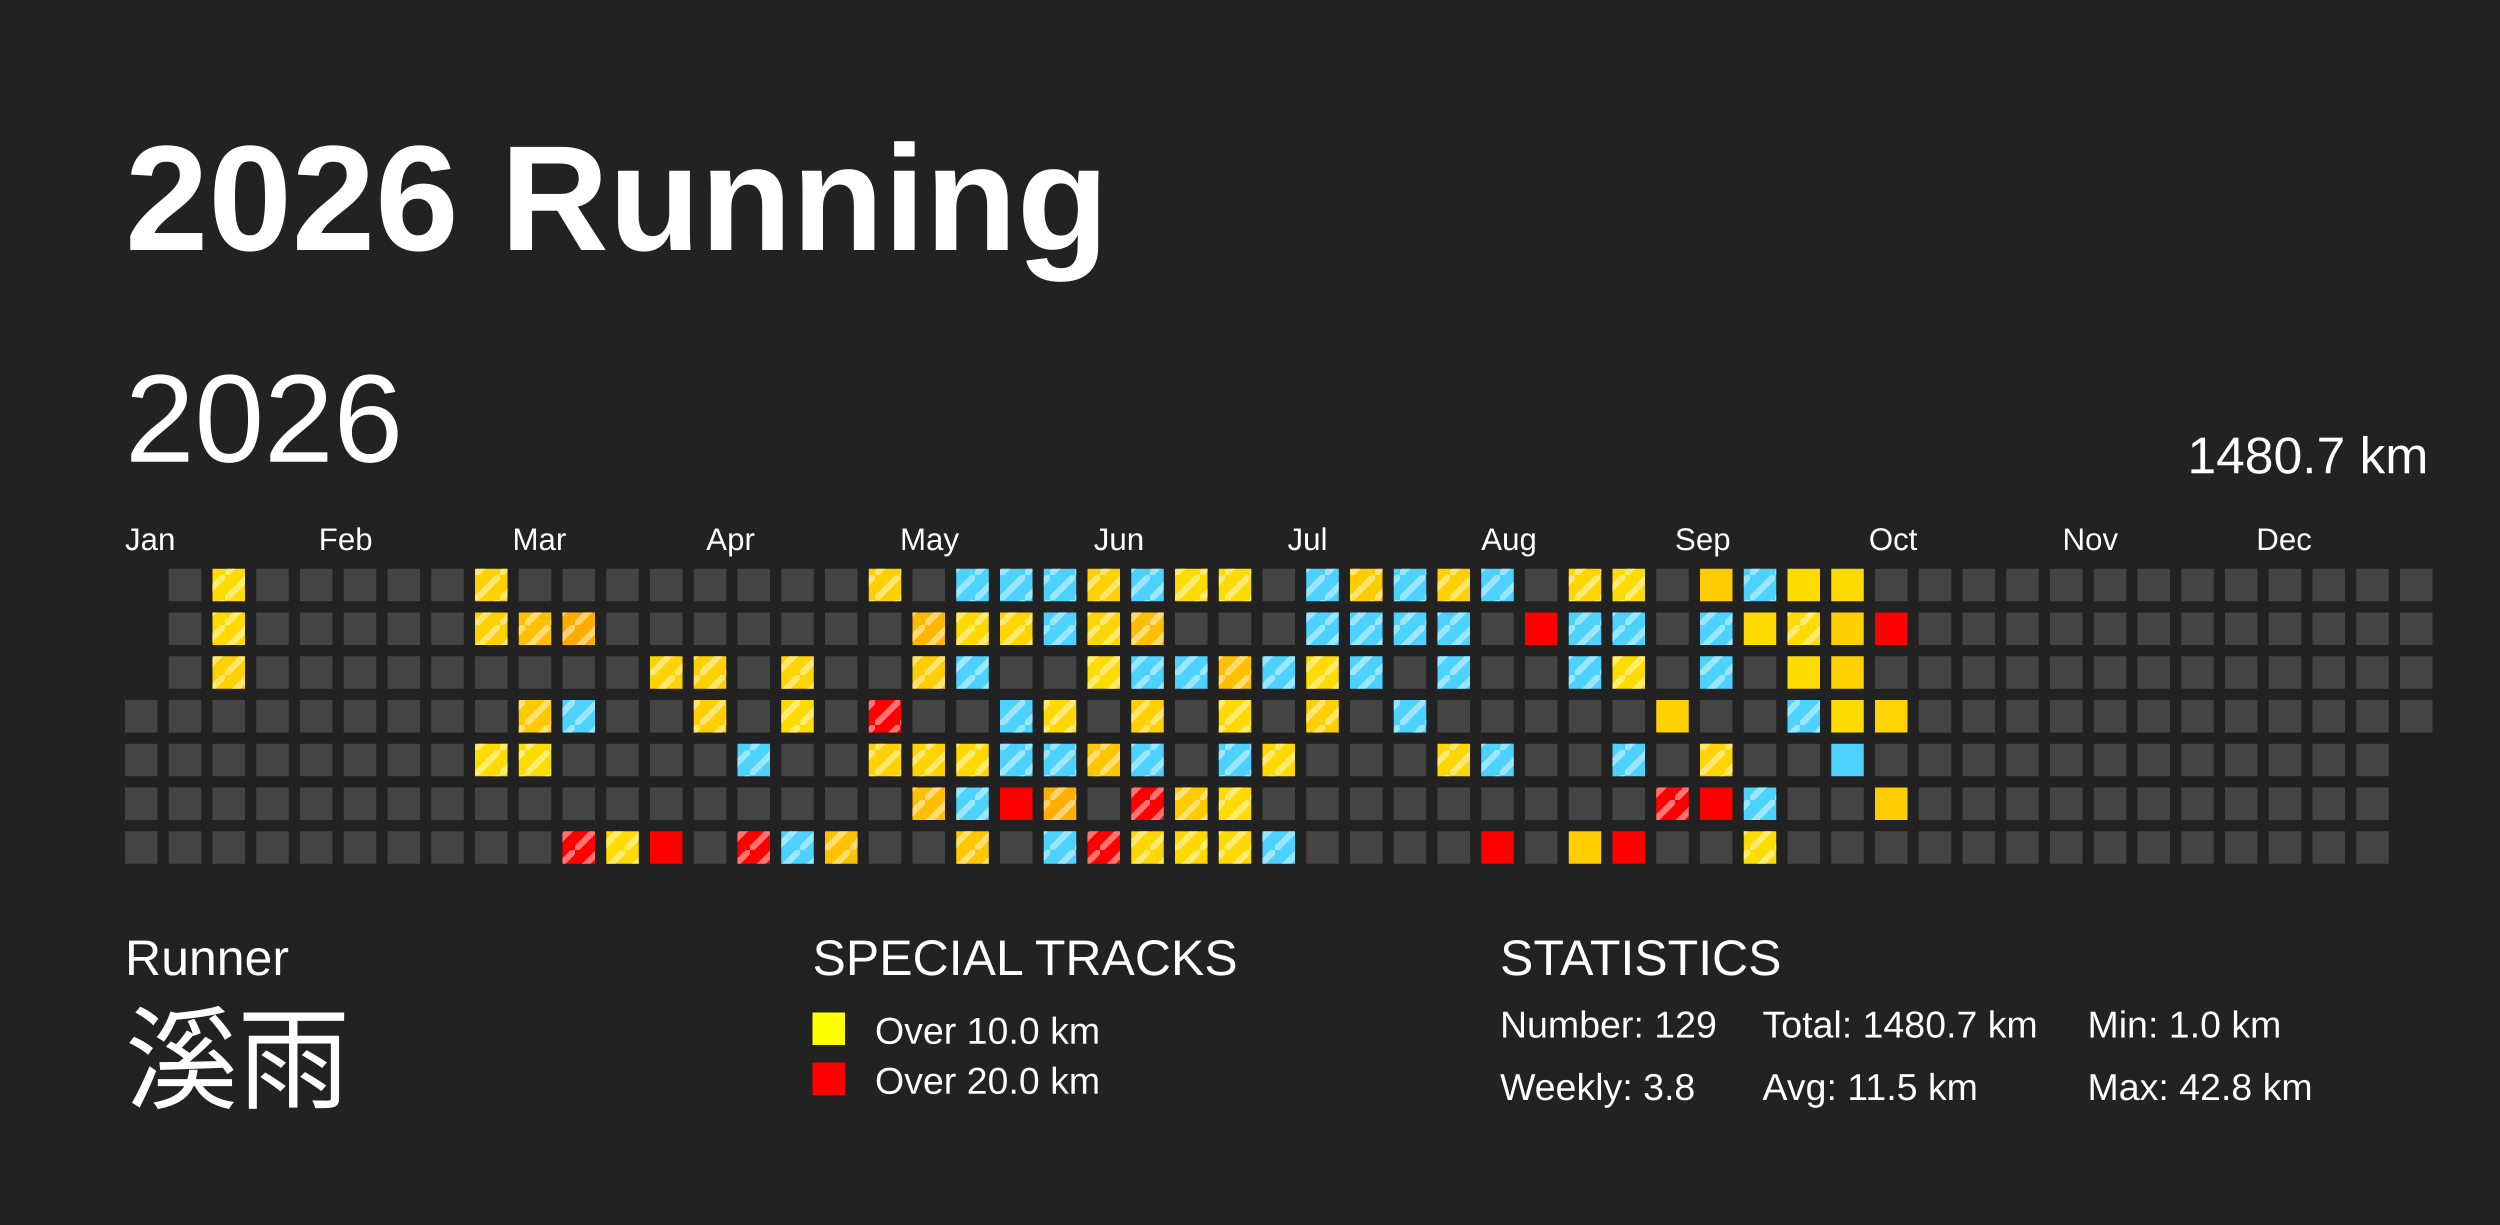
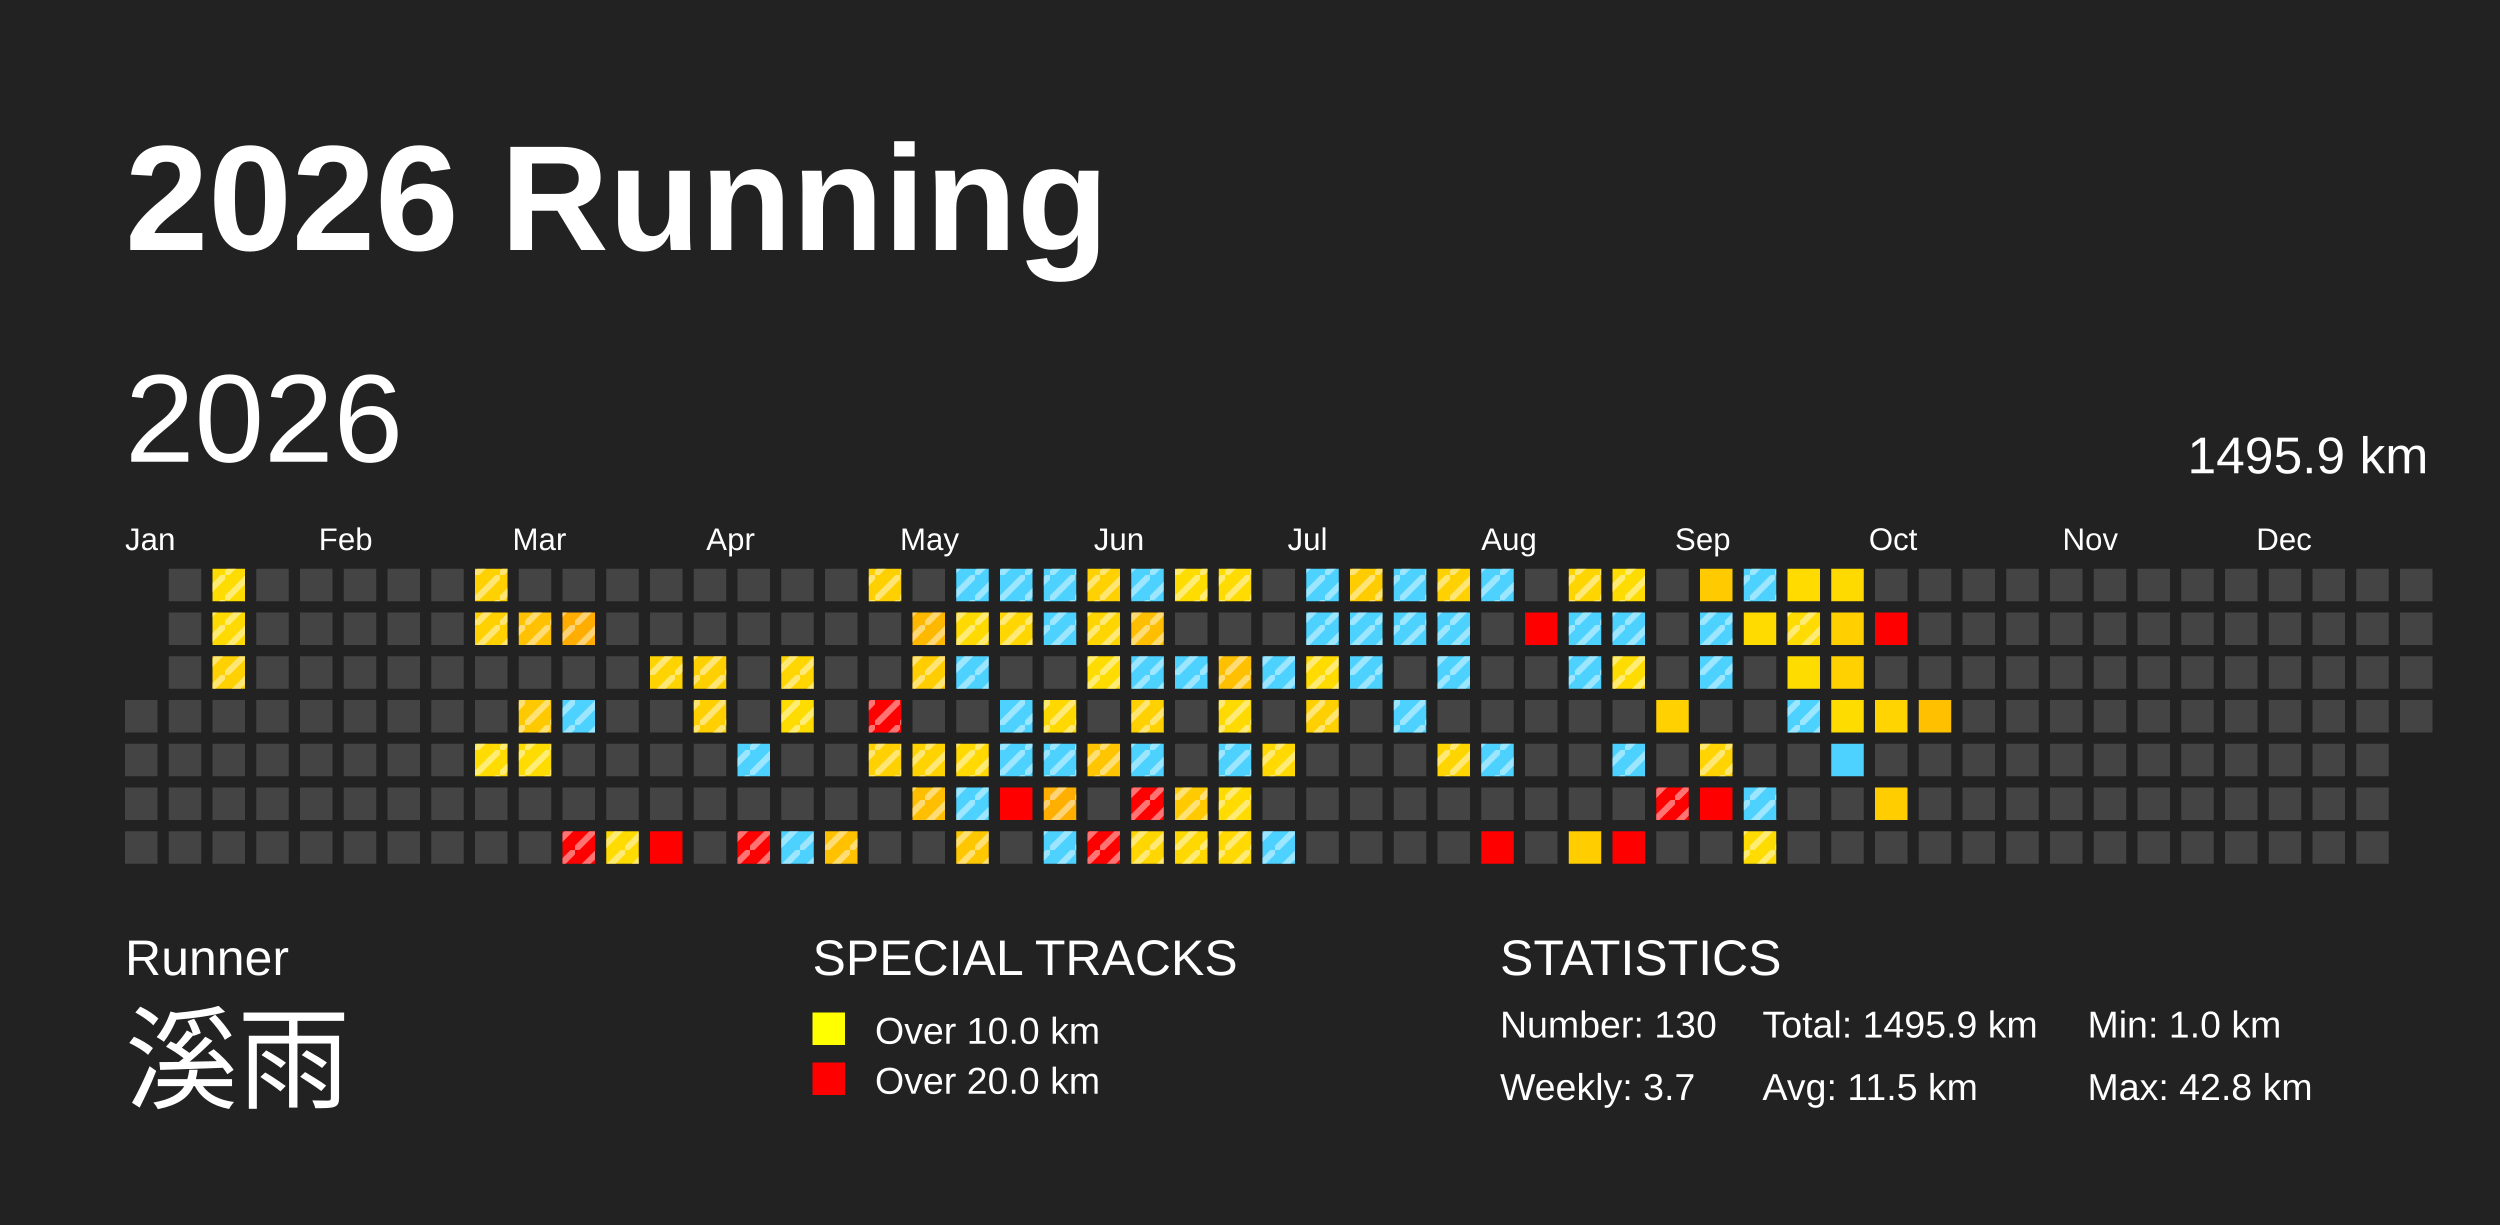
<svg xmlns="http://www.w3.org/2000/svg" baseProfile="full" height="98mm" version="1.1" viewBox="0,0,200,98" width="200mm">
  <defs>
    <pattern height="2" id="indoor-stripe" patternUnits="userSpaceOnUse" width="2">
      <line stroke="white" stroke-opacity="0.45" stroke-width="0.5" x1="0" x2="2" y1="2" y2="0" />
    </pattern>
  </defs>
  <rect fill="#222222" height="98" width="200" x="0" y="0" />
  <text fill="#FFFFFF" style="font-size:12px; font-family:Arial; font-weight:bold;" x="10" y="20">2026 Running</text>
  <text fill="#FFFFFF" style="font-size:4px; font-family:Arial" x="10" y="78">Runner</text>
  <text fill="#FFFFFF" style="font-size:9px; font-family:Arial" x="10" y="88">溪雨</text>
  <text fill="#FFFFFF" style="font-size:4px; font-family:Arial" x="65" y="78">SPECIAL TRACKS</text>
  <rect fill="yellow" height="2.6" width="2.6" x="65" y="81" />
  <text fill="#FFFFFF" style="font-size:3px; font-family:Arial" x="70" y="83.5">Over 10.0 km</text>
  <rect fill="red" height="2.6" width="2.6" x="65" y="85" />
  <text fill="#FFFFFF" style="font-size:3px; font-family:Arial" x="70" y="87.5">Over 20.0 km</text>
  <text fill="#FFFFFF" style="font-size:4px; font-family:Arial" x="120" y="78">STATISTICS</text>
-   <text fill="#FFFFFF" style="font-size:3px; font-family:Arial" x="120" y="83">Number: 129</text>
-   <text fill="#FFFFFF" style="font-size:3px; font-family:Arial" x="120" y="88">Weekly: 3.8</text>
-   <text fill="#FFFFFF" style="font-size:3px; font-family:Arial" x="141" y="83">Total: 1480.7 km</text>
+   <text fill="#FFFFFF" style="font-size:3px; font-family:Arial" x="120" y="83">Number: 130</text>
+   <text fill="#FFFFFF" style="font-size:3px; font-family:Arial" x="120" y="88">Weekly: 3.7</text>
+   <text fill="#FFFFFF" style="font-size:3px; font-family:Arial" x="141" y="83">Total: 1495.9 km</text>
  <text fill="#FFFFFF" style="font-size:3px; font-family:Arial" x="141" y="88">Avg: 11.5 km</text>
  <text fill="#FFFFFF" style="font-size:3px; font-family:Arial" x="167" y="83">Min: 1.0 km</text>
  <text fill="#FFFFFF" style="font-size:3px; font-family:Arial" x="167" y="88">Max: 42.8 km</text>
  <text dominant-baseline="hanging" fill="#FFFFFF" style="font-size:10.0px; font-family:Arial;" x="10" y="30">2026</text>
-   <text dominant-baseline="hanging" fill="#FFFFFF" style="font-size:4.125px; font-family:Arial;" x="175" y="35">1480.7 km</text>
+   <text dominant-baseline="hanging" fill="#FFFFFF" style="font-size:4.125px; font-family:Arial;" x="175" y="35">1495.9 km</text>
  <text fill="#FFFFFF" style="font-size:2.5px; font-family:Arial" x="10.0" y="44">Jan</text>
  <text fill="#FFFFFF" style="font-size:2.5px; font-family:Arial" x="25.5" y="44">Feb</text>
  <text fill="#FFFFFF" style="font-size:2.5px; font-family:Arial" x="41.0" y="44">Mar</text>
  <text fill="#FFFFFF" style="font-size:2.5px; font-family:Arial" x="56.5" y="44">Apr</text>
  <text fill="#FFFFFF" style="font-size:2.5px; font-family:Arial" x="72.0" y="44">May</text>
  <text fill="#FFFFFF" style="font-size:2.5px; font-family:Arial" x="87.5" y="44">Jun</text>
  <text fill="#FFFFFF" style="font-size:2.5px; font-family:Arial" x="103.0" y="44">Jul</text>
  <text fill="#FFFFFF" style="font-size:2.5px; font-family:Arial" x="118.5" y="44">Aug</text>
  <text fill="#FFFFFF" style="font-size:2.5px; font-family:Arial" x="134.0" y="44">Sep</text>
  <text fill="#FFFFFF" style="font-size:2.5px; font-family:Arial" x="149.5" y="44">Oct</text>
  <text fill="#FFFFFF" style="font-size:2.5px; font-family:Arial" x="165.0" y="44">Nov</text>
  <text fill="#FFFFFF" style="font-size:2.5px; font-family:Arial" x="180.5" y="44">Dec</text>
  <rect fill="#444444" height="2.6" width="2.6" x="10.0" y="56.0" />
  <rect fill="#444444" height="2.6" width="2.6" x="10.0" y="59.5" />
  <rect fill="#444444" height="2.6" width="2.6" x="10.0" y="63.0" />
  <rect fill="#444444" height="2.6" width="2.6" x="10.0" y="66.5" />
  <rect fill="#444444" height="2.6" width="2.6" x="13.5" y="45.5" />
  <rect fill="#444444" height="2.6" width="2.6" x="13.5" y="49.0" />
  <rect fill="#444444" height="2.6" width="2.6" x="13.5" y="52.5" />
  <rect fill="#444444" height="2.6" width="2.6" x="13.5" y="56.0" />
  <rect fill="#444444" height="2.6" width="2.6" x="13.5" y="59.5" />
  <rect fill="#444444" height="2.6" width="2.6" x="13.5" y="63.0" />
  <rect fill="#444444" height="2.6" width="2.6" x="13.5" y="66.5" />
  <rect fill="#ffdc00" height="2.6" width="2.6" x="17.0" y="45.5" />
  <rect fill="url(#indoor-stripe)" height="2.6" style="pointer-events: none;" width="2.6" x="17.0" y="45.5" />
  <rect fill="#ffda00" height="2.6" width="2.6" x="17.0" y="49.0" />
  <rect fill="url(#indoor-stripe)" height="2.6" style="pointer-events: none;" width="2.6" x="17.0" y="49.0" />
  <rect fill="#ffd100" height="2.6" width="2.6" x="17.0" y="52.5" />
  <rect fill="url(#indoor-stripe)" height="2.6" style="pointer-events: none;" width="2.6" x="17.0" y="52.5" />
  <rect fill="#444444" height="2.6" width="2.6" x="17.0" y="56.0" />
  <rect fill="#444444" height="2.6" width="2.6" x="17.0" y="59.5" />
  <rect fill="#444444" height="2.6" width="2.6" x="17.0" y="63.0" />
  <rect fill="#444444" height="2.6" width="2.6" x="17.0" y="66.5" />
  <rect fill="#444444" height="2.6" width="2.6" x="20.5" y="45.5" />
  <rect fill="#444444" height="2.6" width="2.6" x="20.5" y="49.0" />
  <rect fill="#444444" height="2.6" width="2.6" x="20.5" y="52.5" />
  <rect fill="#444444" height="2.6" width="2.6" x="20.5" y="56.0" />
  <rect fill="#444444" height="2.6" width="2.6" x="20.5" y="59.5" />
  <rect fill="#444444" height="2.6" width="2.6" x="20.5" y="63.0" />
  <rect fill="#444444" height="2.6" width="2.6" x="20.5" y="66.5" />
  <rect fill="#444444" height="2.6" width="2.6" x="24.0" y="45.5" />
  <rect fill="#444444" height="2.6" width="2.6" x="24.0" y="49.0" />
  <rect fill="#444444" height="2.6" width="2.6" x="24.0" y="52.5" />
  <rect fill="#444444" height="2.6" width="2.6" x="24.0" y="56.0" />
  <rect fill="#444444" height="2.6" width="2.6" x="24.0" y="59.5" />
  <rect fill="#444444" height="2.6" width="2.6" x="24.0" y="63.0" />
  <rect fill="#444444" height="2.6" width="2.6" x="24.0" y="66.5" />
  <rect fill="#444444" height="2.6" width="2.6" x="27.5" y="45.5" />
  <rect fill="#444444" height="2.6" width="2.6" x="27.5" y="49.0" />
  <rect fill="#444444" height="2.6" width="2.6" x="27.5" y="52.5" />
  <rect fill="#444444" height="2.6" width="2.6" x="27.5" y="56.0" />
  <rect fill="#444444" height="2.6" width="2.6" x="27.5" y="59.5" />
  <rect fill="#444444" height="2.6" width="2.6" x="27.5" y="63.0" />
  <rect fill="#444444" height="2.6" width="2.6" x="27.5" y="66.5" />
  <rect fill="#444444" height="2.6" width="2.6" x="31.0" y="45.5" />
  <rect fill="#444444" height="2.6" width="2.6" x="31.0" y="49.0" />
  <rect fill="#444444" height="2.6" width="2.6" x="31.0" y="52.5" />
  <rect fill="#444444" height="2.6" width="2.6" x="31.0" y="56.0" />
  <rect fill="#444444" height="2.6" width="2.6" x="31.0" y="59.5" />
  <rect fill="#444444" height="2.6" width="2.6" x="31.0" y="63.0" />
  <rect fill="#444444" height="2.6" width="2.6" x="31.0" y="66.5" />
  <rect fill="#444444" height="2.6" width="2.6" x="34.5" y="45.5" />
  <rect fill="#444444" height="2.6" width="2.6" x="34.5" y="49.0" />
  <rect fill="#444444" height="2.6" width="2.6" x="34.5" y="52.5" />
  <rect fill="#444444" height="2.6" width="2.6" x="34.5" y="56.0" />
  <rect fill="#444444" height="2.6" width="2.6" x="34.5" y="59.5" />
  <rect fill="#444444" height="2.6" width="2.6" x="34.5" y="63.0" />
  <rect fill="#444444" height="2.6" width="2.6" x="34.5" y="66.5" />
  <rect fill="#ffd100" height="2.6" width="2.6" x="38.0" y="45.5" />
  <rect fill="url(#indoor-stripe)" height="2.6" style="pointer-events: none;" width="2.6" x="38.0" y="45.5" />
  <rect fill="#ffd100" height="2.6" width="2.6" x="38.0" y="49.0" />
  <rect fill="url(#indoor-stripe)" height="2.6" style="pointer-events: none;" width="2.6" x="38.0" y="49.0" />
  <rect fill="#444444" height="2.6" width="2.6" x="38.0" y="52.5" />
  <rect fill="#444444" height="2.6" width="2.6" x="38.0" y="56.0" />
  <rect fill="#ffdc00" height="2.6" width="2.6" x="38.0" y="59.5" />
  <rect fill="url(#indoor-stripe)" height="2.6" style="pointer-events: none;" width="2.6" x="38.0" y="59.5" />
  <rect fill="#444444" height="2.6" width="2.6" x="38.0" y="63.0" />
  <rect fill="#444444" height="2.6" width="2.6" x="38.0" y="66.5" />
  <rect fill="#444444" height="2.6" width="2.6" x="41.5" y="45.5" />
  <rect fill="#ffc100" height="2.6" width="2.6" x="41.5" y="49.0" />
  <rect fill="url(#indoor-stripe)" height="2.6" style="pointer-events: none;" width="2.6" x="41.5" y="49.0" />
  <rect fill="#444444" height="2.6" width="2.6" x="41.5" y="52.5" />
  <rect fill="#ffc900" height="2.6" width="2.6" x="41.5" y="56.0" />
  <rect fill="url(#indoor-stripe)" height="2.6" style="pointer-events: none;" width="2.6" x="41.5" y="56.0" />
  <rect fill="#ffdc00" height="2.6" width="2.6" x="41.5" y="59.5" />
  <rect fill="url(#indoor-stripe)" height="2.6" style="pointer-events: none;" width="2.6" x="41.5" y="59.5" />
  <rect fill="#444444" height="2.6" width="2.6" x="41.5" y="63.0" />
  <rect fill="#444444" height="2.6" width="2.6" x="41.5" y="66.5" />
  <rect fill="#444444" height="2.6" width="2.6" x="45.0" y="45.5" />
  <rect fill="#ffad00" height="2.6" width="2.6" x="45.0" y="49.0" />
  <rect fill="url(#indoor-stripe)" height="2.6" style="pointer-events: none;" width="2.6" x="45.0" y="49.0" />
  <rect fill="#444444" height="2.6" width="2.6" x="45.0" y="52.5" />
  <rect fill="#4dd2ff" height="2.6" width="2.6" x="45.0" y="56.0" />
  <rect fill="url(#indoor-stripe)" height="2.6" style="pointer-events: none;" width="2.6" x="45.0" y="56.0" />
  <rect fill="#444444" height="2.6" width="2.6" x="45.0" y="59.5" />
  <rect fill="#444444" height="2.6" width="2.6" x="45.0" y="63.0" />
  <rect fill="red" height="2.6" width="2.6" x="45.0" y="66.5" />
  <rect fill="url(#indoor-stripe)" height="2.6" style="pointer-events: none;" width="2.6" x="45.0" y="66.5" />
  <rect fill="#444444" height="2.6" width="2.6" x="48.5" y="45.5" />
  <rect fill="#444444" height="2.6" width="2.6" x="48.5" y="49.0" />
  <rect fill="#444444" height="2.6" width="2.6" x="48.5" y="52.5" />
  <rect fill="#444444" height="2.6" width="2.6" x="48.5" y="56.0" />
  <rect fill="#444444" height="2.6" width="2.6" x="48.5" y="59.5" />
  <rect fill="#444444" height="2.6" width="2.6" x="48.5" y="63.0" />
  <rect fill="#ffdb00" height="2.6" width="2.6" x="48.5" y="66.5" />
  <rect fill="url(#indoor-stripe)" height="2.6" style="pointer-events: none;" width="2.6" x="48.5" y="66.5" />
  <rect fill="#444444" height="2.6" width="2.6" x="52.0" y="45.5" />
  <rect fill="#444444" height="2.6" width="2.6" x="52.0" y="49.0" />
  <rect fill="#ffd300" height="2.6" width="2.6" x="52.0" y="52.5" />
  <rect fill="url(#indoor-stripe)" height="2.6" style="pointer-events: none;" width="2.6" x="52.0" y="52.5" />
  <rect fill="#444444" height="2.6" width="2.6" x="52.0" y="56.0" />
  <rect fill="#444444" height="2.6" width="2.6" x="52.0" y="59.5" />
  <rect fill="#444444" height="2.6" width="2.6" x="52.0" y="63.0" />
  <rect fill="red" height="2.6" width="2.6" x="52.0" y="66.5" />
  <rect fill="#444444" height="2.6" width="2.6" x="55.5" y="45.5" />
  <rect fill="#444444" height="2.6" width="2.6" x="55.5" y="49.0" />
  <rect fill="#ffd000" height="2.6" width="2.6" x="55.5" y="52.5" />
  <rect fill="url(#indoor-stripe)" height="2.6" style="pointer-events: none;" width="2.6" x="55.5" y="52.5" />
  <rect fill="#ffcf00" height="2.6" width="2.6" x="55.5" y="56.0" />
  <rect fill="url(#indoor-stripe)" height="2.6" style="pointer-events: none;" width="2.6" x="55.5" y="56.0" />
  <rect fill="#444444" height="2.6" width="2.6" x="55.5" y="59.5" />
  <rect fill="#444444" height="2.6" width="2.6" x="55.5" y="63.0" />
  <rect fill="#444444" height="2.6" width="2.6" x="55.5" y="66.5" />
  <rect fill="#444444" height="2.6" width="2.6" x="59.0" y="45.5" />
  <rect fill="#444444" height="2.6" width="2.6" x="59.0" y="49.0" />
  <rect fill="#444444" height="2.6" width="2.6" x="59.0" y="52.5" />
  <rect fill="#444444" height="2.6" width="2.6" x="59.0" y="56.0" />
  <rect fill="#4dd2ff" height="2.6" width="2.6" x="59.0" y="59.5" />
  <rect fill="url(#indoor-stripe)" height="2.6" style="pointer-events: none;" width="2.6" x="59.0" y="59.5" />
  <rect fill="#444444" height="2.6" width="2.6" x="59.0" y="63.0" />
  <rect fill="red" height="2.6" width="2.6" x="59.0" y="66.5" />
  <rect fill="url(#indoor-stripe)" height="2.6" style="pointer-events: none;" width="2.6" x="59.0" y="66.5" />
  <rect fill="#444444" height="2.6" width="2.6" x="62.5" y="45.5" />
  <rect fill="#444444" height="2.6" width="2.6" x="62.5" y="49.0" />
  <rect fill="#ffd600" height="2.6" width="2.6" x="62.5" y="52.5" />
  <rect fill="url(#indoor-stripe)" height="2.6" style="pointer-events: none;" width="2.6" x="62.5" y="52.5" />
  <rect fill="#ffdc00" height="2.6" width="2.6" x="62.5" y="56.0" />
  <rect fill="url(#indoor-stripe)" height="2.6" style="pointer-events: none;" width="2.6" x="62.5" y="56.0" />
  <rect fill="#444444" height="2.6" width="2.6" x="62.5" y="59.5" />
  <rect fill="#444444" height="2.6" width="2.6" x="62.5" y="63.0" />
  <rect fill="#4dd2ff" height="2.6" width="2.6" x="62.5" y="66.5" />
  <rect fill="url(#indoor-stripe)" height="2.6" style="pointer-events: none;" width="2.6" x="62.5" y="66.5" />
  <rect fill="#444444" height="2.6" width="2.6" x="66.0" y="45.5" />
  <rect fill="#444444" height="2.6" width="2.6" x="66.0" y="49.0" />
  <rect fill="#444444" height="2.6" width="2.6" x="66.0" y="52.5" />
  <rect fill="#444444" height="2.6" width="2.6" x="66.0" y="56.0" />
  <rect fill="#444444" height="2.6" width="2.6" x="66.0" y="59.5" />
  <rect fill="#444444" height="2.6" width="2.6" x="66.0" y="63.0" />
  <rect fill="#ffc100" height="2.6" width="2.6" x="66.0" y="66.5" />
  <rect fill="url(#indoor-stripe)" height="2.6" style="pointer-events: none;" width="2.6" x="66.0" y="66.5" />
  <rect fill="#ffd000" height="2.6" width="2.6" x="69.5" y="45.5" />
  <rect fill="url(#indoor-stripe)" height="2.6" style="pointer-events: none;" width="2.6" x="69.5" y="45.5" />
  <rect fill="#444444" height="2.6" width="2.6" x="69.5" y="49.0" />
  <rect fill="#444444" height="2.6" width="2.6" x="69.5" y="52.5" />
  <rect fill="red" height="2.6" width="2.6" x="69.5" y="56.0" />
  <rect fill="url(#indoor-stripe)" height="2.6" style="pointer-events: none;" width="2.6" x="69.5" y="56.0" />
  <rect fill="#ffd100" height="2.6" width="2.6" x="69.5" y="59.5" />
  <rect fill="url(#indoor-stripe)" height="2.6" style="pointer-events: none;" width="2.6" x="69.5" y="59.5" />
  <rect fill="#444444" height="2.6" width="2.6" x="69.5" y="63.0" />
  <rect fill="#444444" height="2.6" width="2.6" x="69.5" y="66.5" />
  <rect fill="#444444" height="2.6" width="2.6" x="73.0" y="45.5" />
  <rect fill="#ffb800" height="2.6" width="2.6" x="73.0" y="49.0" />
  <rect fill="url(#indoor-stripe)" height="2.6" style="pointer-events: none;" width="2.6" x="73.0" y="49.0" />
  <rect fill="#ffcd00" height="2.6" width="2.6" x="73.0" y="52.5" />
  <rect fill="url(#indoor-stripe)" height="2.6" style="pointer-events: none;" width="2.6" x="73.0" y="52.5" />
  <rect fill="#444444" height="2.6" width="2.6" x="73.0" y="56.0" />
  <rect fill="#ffd300" height="2.6" width="2.6" x="73.0" y="59.5" />
  <rect fill="url(#indoor-stripe)" height="2.6" style="pointer-events: none;" width="2.6" x="73.0" y="59.5" />
  <rect fill="#ffbe00" height="2.6" width="2.6" x="73.0" y="63.0" />
  <rect fill="url(#indoor-stripe)" height="2.6" style="pointer-events: none;" width="2.6" x="73.0" y="63.0" />
  <rect fill="#444444" height="2.6" width="2.6" x="73.0" y="66.5" />
  <rect fill="#4dd2ff" height="2.6" width="2.6" x="76.5" y="45.5" />
  <rect fill="url(#indoor-stripe)" height="2.6" style="pointer-events: none;" width="2.6" x="76.5" y="45.5" />
  <rect fill="#ffda00" height="2.6" width="2.6" x="76.5" y="49.0" />
  <rect fill="url(#indoor-stripe)" height="2.6" style="pointer-events: none;" width="2.6" x="76.5" y="49.0" />
  <rect fill="#4dd2ff" height="2.6" width="2.6" x="76.5" y="52.5" />
  <rect fill="url(#indoor-stripe)" height="2.6" style="pointer-events: none;" width="2.6" x="76.5" y="52.5" />
  <rect fill="#444444" height="2.6" width="2.6" x="76.5" y="56.0" />
  <rect fill="#ffd900" height="2.6" width="2.6" x="76.5" y="59.5" />
  <rect fill="url(#indoor-stripe)" height="2.6" style="pointer-events: none;" width="2.6" x="76.5" y="59.5" />
  <rect fill="#4dd2ff" height="2.6" width="2.6" x="76.5" y="63.0" />
  <rect fill="url(#indoor-stripe)" height="2.6" style="pointer-events: none;" width="2.6" x="76.5" y="63.0" />
  <rect fill="#ffc700" height="2.6" width="2.6" x="76.5" y="66.5" />
  <rect fill="url(#indoor-stripe)" height="2.6" style="pointer-events: none;" width="2.6" x="76.5" y="66.5" />
  <rect fill="#4dd2ff" height="2.6" width="2.6" x="80.0" y="45.5" />
  <rect fill="url(#indoor-stripe)" height="2.6" style="pointer-events: none;" width="2.6" x="80.0" y="45.5" />
  <rect fill="#ffd600" height="2.6" width="2.6" x="80.0" y="49.0" />
  <rect fill="url(#indoor-stripe)" height="2.6" style="pointer-events: none;" width="2.6" x="80.0" y="49.0" />
  <rect fill="#444444" height="2.6" width="2.6" x="80.0" y="52.5" />
  <rect fill="#4dd2ff" height="2.6" width="2.6" x="80.0" y="56.0" />
  <rect fill="url(#indoor-stripe)" height="2.6" style="pointer-events: none;" width="2.6" x="80.0" y="56.0" />
  <rect fill="#4dd2ff" height="2.6" width="2.6" x="80.0" y="59.5" />
  <rect fill="url(#indoor-stripe)" height="2.6" style="pointer-events: none;" width="2.6" x="80.0" y="59.5" />
  <rect fill="red" height="2.6" width="2.6" x="80.0" y="63.0" />
  <rect fill="#444444" height="2.6" width="2.6" x="80.0" y="66.5" />
  <rect fill="#4dd2ff" height="2.6" width="2.6" x="83.5" y="45.5" />
  <rect fill="url(#indoor-stripe)" height="2.6" style="pointer-events: none;" width="2.6" x="83.5" y="45.5" />
  <rect fill="#4dd2ff" height="2.6" width="2.6" x="83.5" y="49.0" />
  <rect fill="url(#indoor-stripe)" height="2.6" style="pointer-events: none;" width="2.6" x="83.5" y="49.0" />
  <rect fill="#444444" height="2.6" width="2.6" x="83.5" y="52.5" />
  <rect fill="#ffd800" height="2.6" width="2.6" x="83.5" y="56.0" />
  <rect fill="url(#indoor-stripe)" height="2.6" style="pointer-events: none;" width="2.6" x="83.5" y="56.0" />
  <rect fill="#4dd2ff" height="2.6" width="2.6" x="83.5" y="59.5" />
  <rect fill="url(#indoor-stripe)" height="2.6" style="pointer-events: none;" width="2.6" x="83.5" y="59.5" />
  <rect fill="#ffaf00" height="2.6" width="2.6" x="83.5" y="63.0" />
  <rect fill="url(#indoor-stripe)" height="2.6" style="pointer-events: none;" width="2.6" x="83.5" y="63.0" />
  <rect fill="#4dd2ff" height="2.6" width="2.6" x="83.5" y="66.5" />
  <rect fill="url(#indoor-stripe)" height="2.6" style="pointer-events: none;" width="2.6" x="83.5" y="66.5" />
  <rect fill="#ffd100" height="2.6" width="2.6" x="87.0" y="45.5" />
  <rect fill="url(#indoor-stripe)" height="2.6" style="pointer-events: none;" width="2.6" x="87.0" y="45.5" />
  <rect fill="#ffd500" height="2.6" width="2.6" x="87.0" y="49.0" />
  <rect fill="url(#indoor-stripe)" height="2.6" style="pointer-events: none;" width="2.6" x="87.0" y="49.0" />
  <rect fill="#ffdc00" height="2.6" width="2.6" x="87.0" y="52.5" />
  <rect fill="url(#indoor-stripe)" height="2.6" style="pointer-events: none;" width="2.6" x="87.0" y="52.5" />
  <rect fill="#444444" height="2.6" width="2.6" x="87.0" y="56.0" />
  <rect fill="#ffc500" height="2.6" width="2.6" x="87.0" y="59.5" />
  <rect fill="url(#indoor-stripe)" height="2.6" style="pointer-events: none;" width="2.6" x="87.0" y="59.5" />
  <rect fill="#444444" height="2.6" width="2.6" x="87.0" y="63.0" />
  <rect fill="red" height="2.6" width="2.6" x="87.0" y="66.5" />
  <rect fill="url(#indoor-stripe)" height="2.6" style="pointer-events: none;" width="2.6" x="87.0" y="66.5" />
  <rect fill="#4dd2ff" height="2.6" width="2.6" x="90.5" y="45.5" />
  <rect fill="url(#indoor-stripe)" height="2.6" style="pointer-events: none;" width="2.6" x="90.5" y="45.5" />
  <rect fill="#ffbf00" height="2.6" width="2.6" x="90.5" y="49.0" />
  <rect fill="url(#indoor-stripe)" height="2.6" style="pointer-events: none;" width="2.6" x="90.5" y="49.0" />
  <rect fill="#4dd2ff" height="2.6" width="2.6" x="90.5" y="52.5" />
  <rect fill="url(#indoor-stripe)" height="2.6" style="pointer-events: none;" width="2.6" x="90.5" y="52.5" />
  <rect fill="#ffd100" height="2.6" width="2.6" x="90.5" y="56.0" />
  <rect fill="url(#indoor-stripe)" height="2.6" style="pointer-events: none;" width="2.6" x="90.5" y="56.0" />
  <rect fill="#4dd2ff" height="2.6" width="2.6" x="90.5" y="59.5" />
  <rect fill="url(#indoor-stripe)" height="2.6" style="pointer-events: none;" width="2.6" x="90.5" y="59.5" />
  <rect fill="red" height="2.6" width="2.6" x="90.5" y="63.0" />
  <rect fill="url(#indoor-stripe)" height="2.6" style="pointer-events: none;" width="2.6" x="90.5" y="63.0" />
  <rect fill="#ffd600" height="2.6" width="2.6" x="90.5" y="66.5" />
  <rect fill="url(#indoor-stripe)" height="2.6" style="pointer-events: none;" width="2.6" x="90.5" y="66.5" />
  <rect fill="#ffdc00" height="2.6" width="2.6" x="94.0" y="45.5" />
  <rect fill="url(#indoor-stripe)" height="2.6" style="pointer-events: none;" width="2.6" x="94.0" y="45.5" />
  <rect fill="#444444" height="2.6" width="2.6" x="94.0" y="49.0" />
  <rect fill="#4dd2ff" height="2.6" width="2.6" x="94.0" y="52.5" />
  <rect fill="url(#indoor-stripe)" height="2.6" style="pointer-events: none;" width="2.6" x="94.0" y="52.5" />
  <rect fill="#444444" height="2.6" width="2.6" x="94.0" y="56.0" />
  <rect fill="#444444" height="2.6" width="2.6" x="94.0" y="59.5" />
  <rect fill="#ffca00" height="2.6" width="2.6" x="94.0" y="63.0" />
  <rect fill="url(#indoor-stripe)" height="2.6" style="pointer-events: none;" width="2.6" x="94.0" y="63.0" />
  <rect fill="#ffd800" height="2.6" width="2.6" x="94.0" y="66.5" />
  <rect fill="url(#indoor-stripe)" height="2.6" style="pointer-events: none;" width="2.6" x="94.0" y="66.5" />
  <rect fill="#ffdb00" height="2.6" width="2.6" x="97.5" y="45.5" />
  <rect fill="url(#indoor-stripe)" height="2.6" style="pointer-events: none;" width="2.6" x="97.5" y="45.5" />
  <rect fill="#444444" height="2.6" width="2.6" x="97.5" y="49.0" />
  <rect fill="#ffc000" height="2.6" width="2.6" x="97.5" y="52.5" />
  <rect fill="url(#indoor-stripe)" height="2.6" style="pointer-events: none;" width="2.6" x="97.5" y="52.5" />
  <rect fill="#ffda00" height="2.6" width="2.6" x="97.5" y="56.0" />
  <rect fill="url(#indoor-stripe)" height="2.6" style="pointer-events: none;" width="2.6" x="97.5" y="56.0" />
  <rect fill="#4dd2ff" height="2.6" width="2.6" x="97.5" y="59.5" />
  <rect fill="url(#indoor-stripe)" height="2.6" style="pointer-events: none;" width="2.6" x="97.5" y="59.5" />
  <rect fill="#ffdb00" height="2.6" width="2.6" x="97.5" y="63.0" />
  <rect fill="url(#indoor-stripe)" height="2.6" style="pointer-events: none;" width="2.6" x="97.5" y="63.0" />
  <rect fill="#ffd900" height="2.6" width="2.6" x="97.5" y="66.5" />
  <rect fill="url(#indoor-stripe)" height="2.6" style="pointer-events: none;" width="2.6" x="97.5" y="66.5" />
  <rect fill="#444444" height="2.6" width="2.6" x="101.0" y="45.5" />
  <rect fill="#444444" height="2.6" width="2.6" x="101.0" y="49.0" />
  <rect fill="#4dd2ff" height="2.6" width="2.6" x="101.0" y="52.5" />
  <rect fill="url(#indoor-stripe)" height="2.6" style="pointer-events: none;" width="2.6" x="101.0" y="52.5" />
  <rect fill="#444444" height="2.6" width="2.6" x="101.0" y="56.0" />
  <rect fill="#ffd900" height="2.6" width="2.6" x="101.0" y="59.5" />
  <rect fill="url(#indoor-stripe)" height="2.6" style="pointer-events: none;" width="2.6" x="101.0" y="59.5" />
  <rect fill="#444444" height="2.6" width="2.6" x="101.0" y="63.0" />
  <rect fill="#4dd2ff" height="2.6" width="2.6" x="101.0" y="66.5" />
  <rect fill="url(#indoor-stripe)" height="2.6" style="pointer-events: none;" width="2.6" x="101.0" y="66.5" />
  <rect fill="#4dd2ff" height="2.6" width="2.6" x="104.5" y="45.5" />
  <rect fill="url(#indoor-stripe)" height="2.6" style="pointer-events: none;" width="2.6" x="104.5" y="45.5" />
  <rect fill="#4dd2ff" height="2.6" width="2.6" x="104.5" y="49.0" />
  <rect fill="url(#indoor-stripe)" height="2.6" style="pointer-events: none;" width="2.6" x="104.5" y="49.0" />
  <rect fill="#ffdb00" height="2.6" width="2.6" x="104.5" y="52.5" />
  <rect fill="url(#indoor-stripe)" height="2.6" style="pointer-events: none;" width="2.6" x="104.5" y="52.5" />
  <rect fill="#ffd000" height="2.6" width="2.6" x="104.5" y="56.0" />
  <rect fill="url(#indoor-stripe)" height="2.6" style="pointer-events: none;" width="2.6" x="104.5" y="56.0" />
  <rect fill="#444444" height="2.6" width="2.6" x="104.5" y="59.5" />
  <rect fill="#444444" height="2.6" width="2.6" x="104.5" y="63.0" />
  <rect fill="#444444" height="2.6" width="2.6" x="104.5" y="66.5" />
  <rect fill="#ffcc00" height="2.6" width="2.6" x="108.0" y="45.5" />
  <rect fill="url(#indoor-stripe)" height="2.6" style="pointer-events: none;" width="2.6" x="108.0" y="45.5" />
  <rect fill="#4dd2ff" height="2.6" width="2.6" x="108.0" y="49.0" />
  <rect fill="url(#indoor-stripe)" height="2.6" style="pointer-events: none;" width="2.6" x="108.0" y="49.0" />
  <rect fill="#4dd2ff" height="2.6" width="2.6" x="108.0" y="52.5" />
  <rect fill="url(#indoor-stripe)" height="2.6" style="pointer-events: none;" width="2.6" x="108.0" y="52.5" />
  <rect fill="#444444" height="2.6" width="2.6" x="108.0" y="56.0" />
  <rect fill="#444444" height="2.6" width="2.6" x="108.0" y="59.5" />
  <rect fill="#444444" height="2.6" width="2.6" x="108.0" y="63.0" />
  <rect fill="#444444" height="2.6" width="2.6" x="108.0" y="66.5" />
  <rect fill="#4dd2ff" height="2.6" width="2.6" x="111.5" y="45.5" />
  <rect fill="url(#indoor-stripe)" height="2.6" style="pointer-events: none;" width="2.6" x="111.5" y="45.5" />
  <rect fill="#4dd2ff" height="2.6" width="2.6" x="111.5" y="49.0" />
  <rect fill="url(#indoor-stripe)" height="2.6" style="pointer-events: none;" width="2.6" x="111.5" y="49.0" />
  <rect fill="#444444" height="2.6" width="2.6" x="111.5" y="52.5" />
  <rect fill="#4dd2ff" height="2.6" width="2.6" x="111.5" y="56.0" />
  <rect fill="url(#indoor-stripe)" height="2.6" style="pointer-events: none;" width="2.6" x="111.5" y="56.0" />
  <rect fill="#444444" height="2.6" width="2.6" x="111.5" y="59.5" />
  <rect fill="#444444" height="2.6" width="2.6" x="111.5" y="63.0" />
  <rect fill="#444444" height="2.6" width="2.6" x="111.5" y="66.5" />
  <rect fill="#ffd100" height="2.6" width="2.6" x="115.0" y="45.5" />
  <rect fill="url(#indoor-stripe)" height="2.6" style="pointer-events: none;" width="2.6" x="115.0" y="45.5" />
  <rect fill="#4dd2ff" height="2.6" width="2.6" x="115.0" y="49.0" />
  <rect fill="url(#indoor-stripe)" height="2.6" style="pointer-events: none;" width="2.6" x="115.0" y="49.0" />
  <rect fill="#4dd2ff" height="2.6" width="2.6" x="115.0" y="52.5" />
  <rect fill="url(#indoor-stripe)" height="2.6" style="pointer-events: none;" width="2.6" x="115.0" y="52.5" />
  <rect fill="#444444" height="2.6" width="2.6" x="115.0" y="56.0" />
  <rect fill="#ffd500" height="2.6" width="2.6" x="115.0" y="59.5" />
  <rect fill="url(#indoor-stripe)" height="2.6" style="pointer-events: none;" width="2.6" x="115.0" y="59.5" />
  <rect fill="#444444" height="2.6" width="2.6" x="115.0" y="63.0" />
  <rect fill="#444444" height="2.6" width="2.6" x="115.0" y="66.5" />
  <rect fill="#4dd2ff" height="2.6" width="2.6" x="118.5" y="45.5" />
  <rect fill="url(#indoor-stripe)" height="2.6" style="pointer-events: none;" width="2.6" x="118.5" y="45.5" />
  <rect fill="#444444" height="2.6" width="2.6" x="118.5" y="49.0" />
  <rect fill="#444444" height="2.6" width="2.6" x="118.5" y="52.5" />
  <rect fill="#444444" height="2.6" width="2.6" x="118.5" y="56.0" />
  <rect fill="#4dd2ff" height="2.6" width="2.6" x="118.5" y="59.5" />
  <rect fill="url(#indoor-stripe)" height="2.6" style="pointer-events: none;" width="2.6" x="118.5" y="59.5" />
  <rect fill="#444444" height="2.6" width="2.6" x="118.5" y="63.0" />
  <rect fill="red" height="2.6" width="2.6" x="118.5" y="66.5" />
  <rect fill="#444444" height="2.6" width="2.6" x="122.0" y="45.5" />
  <rect fill="red" height="2.6" width="2.6" x="122.0" y="49.0" />
  <rect fill="#444444" height="2.6" width="2.6" x="122.0" y="52.5" />
  <rect fill="#444444" height="2.6" width="2.6" x="122.0" y="56.0" />
  <rect fill="#444444" height="2.6" width="2.6" x="122.0" y="59.5" />
  <rect fill="#444444" height="2.6" width="2.6" x="122.0" y="63.0" />
  <rect fill="#444444" height="2.6" width="2.6" x="122.0" y="66.5" />
  <rect fill="#ffd500" height="2.6" width="2.6" x="125.5" y="45.5" />
  <rect fill="url(#indoor-stripe)" height="2.6" style="pointer-events: none;" width="2.6" x="125.5" y="45.5" />
  <rect fill="#4dd2ff" height="2.6" width="2.6" x="125.5" y="49.0" />
  <rect fill="url(#indoor-stripe)" height="2.6" style="pointer-events: none;" width="2.6" x="125.5" y="49.0" />
  <rect fill="#4dd2ff" height="2.6" width="2.6" x="125.5" y="52.5" />
  <rect fill="url(#indoor-stripe)" height="2.6" style="pointer-events: none;" width="2.6" x="125.5" y="52.5" />
  <rect fill="#444444" height="2.6" width="2.6" x="125.5" y="56.0" />
  <rect fill="#444444" height="2.6" width="2.6" x="125.5" y="59.5" />
  <rect fill="#444444" height="2.6" width="2.6" x="125.5" y="63.0" />
  <rect fill="#ffcd00" height="2.6" width="2.6" x="125.5" y="66.5" />
  <rect fill="#ffdc00" height="2.6" width="2.6" x="129.0" y="45.5" />
  <rect fill="url(#indoor-stripe)" height="2.6" style="pointer-events: none;" width="2.6" x="129.0" y="45.5" />
  <rect fill="#4dd2ff" height="2.6" width="2.6" x="129.0" y="49.0" />
  <rect fill="url(#indoor-stripe)" height="2.6" style="pointer-events: none;" width="2.6" x="129.0" y="49.0" />
  <rect fill="#ffdc00" height="2.6" width="2.6" x="129.0" y="52.5" />
  <rect fill="url(#indoor-stripe)" height="2.6" style="pointer-events: none;" width="2.6" x="129.0" y="52.5" />
  <rect fill="#444444" height="2.6" width="2.6" x="129.0" y="56.0" />
  <rect fill="#4dd2ff" height="2.6" width="2.6" x="129.0" y="59.5" />
  <rect fill="url(#indoor-stripe)" height="2.6" style="pointer-events: none;" width="2.6" x="129.0" y="59.5" />
  <rect fill="#444444" height="2.6" width="2.6" x="129.0" y="63.0" />
  <rect fill="red" height="2.6" width="2.6" x="129.0" y="66.5" />
  <rect fill="#444444" height="2.6" width="2.6" x="132.5" y="45.5" />
  <rect fill="#444444" height="2.6" width="2.6" x="132.5" y="49.0" />
  <rect fill="#444444" height="2.6" width="2.6" x="132.5" y="52.5" />
  <rect fill="#ffd100" height="2.6" width="2.6" x="132.5" y="56.0" />
  <rect fill="#444444" height="2.6" width="2.6" x="132.5" y="59.5" />
  <rect fill="red" height="2.6" width="2.6" x="132.5" y="63.0" />
  <rect fill="url(#indoor-stripe)" height="2.6" style="pointer-events: none;" width="2.6" x="132.5" y="63.0" />
  <rect fill="#444444" height="2.6" width="2.6" x="132.5" y="66.5" />
  <rect fill="#ffcb00" height="2.6" width="2.6" x="136.0" y="45.5" />
  <rect fill="#4dd2ff" height="2.6" width="2.6" x="136.0" y="49.0" />
  <rect fill="url(#indoor-stripe)" height="2.6" style="pointer-events: none;" width="2.6" x="136.0" y="49.0" />
  <rect fill="#4dd2ff" height="2.6" width="2.6" x="136.0" y="52.5" />
  <rect fill="url(#indoor-stripe)" height="2.6" style="pointer-events: none;" width="2.6" x="136.0" y="52.5" />
  <rect fill="#444444" height="2.6" width="2.6" x="136.0" y="56.0" />
  <rect fill="#ffd400" height="2.6" width="2.6" x="136.0" y="59.5" />
  <rect fill="url(#indoor-stripe)" height="2.6" style="pointer-events: none;" width="2.6" x="136.0" y="59.5" />
  <rect fill="red" height="2.6" width="2.6" x="136.0" y="63.0" />
  <rect fill="#444444" height="2.6" width="2.6" x="136.0" y="66.5" />
  <rect fill="#4dd2ff" height="2.6" width="2.6" x="139.5" y="45.5" />
  <rect fill="url(#indoor-stripe)" height="2.6" style="pointer-events: none;" width="2.6" x="139.5" y="45.5" />
  <rect fill="#ffdb00" height="2.6" width="2.6" x="139.5" y="49.0" />
  <rect fill="#444444" height="2.6" width="2.6" x="139.5" y="52.5" />
  <rect fill="#444444" height="2.6" width="2.6" x="139.5" y="56.0" />
  <rect fill="#444444" height="2.6" width="2.6" x="139.5" y="59.5" />
  <rect fill="#4dd2ff" height="2.6" width="2.6" x="139.5" y="63.0" />
  <rect fill="url(#indoor-stripe)" height="2.6" style="pointer-events: none;" width="2.6" x="139.5" y="63.0" />
  <rect fill="#ffdc00" height="2.6" width="2.6" x="139.5" y="66.5" />
  <rect fill="url(#indoor-stripe)" height="2.6" style="pointer-events: none;" width="2.6" x="139.5" y="66.5" />
  <rect fill="#ffdb00" height="2.6" width="2.6" x="143.0" y="45.5" />
  <rect fill="#ffdb00" height="2.6" width="2.6" x="143.0" y="49.0" />
  <rect fill="url(#indoor-stripe)" height="2.6" style="pointer-events: none;" width="2.6" x="143.0" y="49.0" />
  <rect fill="#ffdc00" height="2.6" width="2.6" x="143.0" y="52.5" />
  <rect fill="#4dd2ff" height="2.6" width="2.6" x="143.0" y="56.0" />
  <rect fill="url(#indoor-stripe)" height="2.6" style="pointer-events: none;" width="2.6" x="143.0" y="56.0" />
  <rect fill="#444444" height="2.6" width="2.6" x="143.0" y="59.5" />
  <rect fill="#444444" height="2.6" width="2.6" x="143.0" y="63.0" />
  <rect fill="#444444" height="2.6" width="2.6" x="143.0" y="66.5" />
  <rect fill="#ffda00" height="2.6" width="2.6" x="146.5" y="45.5" />
  <rect fill="#ffcf00" height="2.6" width="2.6" x="146.5" y="49.0" />
  <rect fill="#ffd100" height="2.6" width="2.6" x="146.5" y="52.5" />
  <rect fill="#ffdc00" height="2.6" width="2.6" x="146.5" y="56.0" />
  <rect fill="#4dd2ff" height="2.6" width="2.6" x="146.5" y="59.5" />
  <rect fill="#444444" height="2.6" width="2.6" x="146.5" y="63.0" />
  <rect fill="#444444" height="2.6" width="2.6" x="146.5" y="66.5" />
  <rect fill="#444444" height="2.6" width="2.6" x="150.0" y="45.5" />
  <rect fill="red" height="2.6" width="2.6" x="150.0" y="49.0" />
  <rect fill="#444444" height="2.6" width="2.6" x="150.0" y="52.5" />
  <rect fill="#ffd400" height="2.6" width="2.6" x="150.0" y="56.0" />
  <rect fill="#444444" height="2.6" width="2.6" x="150.0" y="59.5" />
  <rect fill="#ffcd00" height="2.6" width="2.6" x="150.0" y="63.0" />
  <rect fill="#444444" height="2.6" width="2.6" x="150.0" y="66.5" />
  <rect fill="#444444" height="2.6" width="2.6" x="153.5" y="45.5" />
  <rect fill="#444444" height="2.6" width="2.6" x="153.5" y="49.0" />
  <rect fill="#444444" height="2.6" width="2.6" x="153.5" y="52.5" />
-   <rect fill="#444444" height="2.6" width="2.6" x="153.5" y="56.0" />
+   <rect fill="#ffc000" height="2.6" width="2.6" x="153.5" y="56.0" />
  <rect fill="#444444" height="2.6" width="2.6" x="153.5" y="59.5" />
  <rect fill="#444444" height="2.6" width="2.6" x="153.5" y="63.0" />
  <rect fill="#444444" height="2.6" width="2.6" x="153.5" y="66.5" />
  <rect fill="#444444" height="2.6" width="2.6" x="157.0" y="45.5" />
  <rect fill="#444444" height="2.6" width="2.6" x="157.0" y="49.0" />
  <rect fill="#444444" height="2.6" width="2.6" x="157.0" y="52.5" />
  <rect fill="#444444" height="2.6" width="2.6" x="157.0" y="56.0" />
  <rect fill="#444444" height="2.6" width="2.6" x="157.0" y="59.5" />
  <rect fill="#444444" height="2.6" width="2.6" x="157.0" y="63.0" />
  <rect fill="#444444" height="2.6" width="2.6" x="157.0" y="66.5" />
  <rect fill="#444444" height="2.6" width="2.6" x="160.5" y="45.5" />
  <rect fill="#444444" height="2.6" width="2.6" x="160.5" y="49.0" />
  <rect fill="#444444" height="2.6" width="2.6" x="160.5" y="52.5" />
  <rect fill="#444444" height="2.6" width="2.6" x="160.5" y="56.0" />
  <rect fill="#444444" height="2.6" width="2.6" x="160.5" y="59.5" />
  <rect fill="#444444" height="2.6" width="2.6" x="160.5" y="63.0" />
  <rect fill="#444444" height="2.6" width="2.6" x="160.5" y="66.5" />
  <rect fill="#444444" height="2.6" width="2.6" x="164.0" y="45.5" />
  <rect fill="#444444" height="2.6" width="2.6" x="164.0" y="49.0" />
  <rect fill="#444444" height="2.6" width="2.6" x="164.0" y="52.5" />
  <rect fill="#444444" height="2.6" width="2.6" x="164.0" y="56.0" />
  <rect fill="#444444" height="2.6" width="2.6" x="164.0" y="59.5" />
  <rect fill="#444444" height="2.6" width="2.6" x="164.0" y="63.0" />
  <rect fill="#444444" height="2.6" width="2.6" x="164.0" y="66.5" />
  <rect fill="#444444" height="2.6" width="2.6" x="167.5" y="45.5" />
  <rect fill="#444444" height="2.6" width="2.6" x="167.5" y="49.0" />
  <rect fill="#444444" height="2.6" width="2.6" x="167.5" y="52.5" />
  <rect fill="#444444" height="2.6" width="2.6" x="167.5" y="56.0" />
  <rect fill="#444444" height="2.6" width="2.6" x="167.5" y="59.5" />
  <rect fill="#444444" height="2.6" width="2.6" x="167.5" y="63.0" />
  <rect fill="#444444" height="2.6" width="2.6" x="167.5" y="66.5" />
  <rect fill="#444444" height="2.6" width="2.6" x="171.0" y="45.5" />
  <rect fill="#444444" height="2.6" width="2.6" x="171.0" y="49.0" />
  <rect fill="#444444" height="2.6" width="2.6" x="171.0" y="52.5" />
  <rect fill="#444444" height="2.6" width="2.6" x="171.0" y="56.0" />
  <rect fill="#444444" height="2.6" width="2.6" x="171.0" y="59.5" />
  <rect fill="#444444" height="2.6" width="2.6" x="171.0" y="63.0" />
  <rect fill="#444444" height="2.6" width="2.6" x="171.0" y="66.5" />
  <rect fill="#444444" height="2.6" width="2.6" x="174.5" y="45.5" />
  <rect fill="#444444" height="2.6" width="2.6" x="174.5" y="49.0" />
  <rect fill="#444444" height="2.6" width="2.6" x="174.5" y="52.5" />
  <rect fill="#444444" height="2.6" width="2.6" x="174.5" y="56.0" />
  <rect fill="#444444" height="2.6" width="2.6" x="174.5" y="59.5" />
  <rect fill="#444444" height="2.6" width="2.6" x="174.5" y="63.0" />
  <rect fill="#444444" height="2.6" width="2.6" x="174.5" y="66.5" />
  <rect fill="#444444" height="2.6" width="2.6" x="178.0" y="45.5" />
  <rect fill="#444444" height="2.6" width="2.6" x="178.0" y="49.0" />
  <rect fill="#444444" height="2.6" width="2.6" x="178.0" y="52.5" />
  <rect fill="#444444" height="2.6" width="2.6" x="178.0" y="56.0" />
  <rect fill="#444444" height="2.6" width="2.6" x="178.0" y="59.5" />
  <rect fill="#444444" height="2.6" width="2.6" x="178.0" y="63.0" />
  <rect fill="#444444" height="2.6" width="2.6" x="178.0" y="66.5" />
  <rect fill="#444444" height="2.6" width="2.6" x="181.5" y="45.5" />
  <rect fill="#444444" height="2.6" width="2.6" x="181.5" y="49.0" />
  <rect fill="#444444" height="2.6" width="2.6" x="181.5" y="52.5" />
  <rect fill="#444444" height="2.6" width="2.6" x="181.5" y="56.0" />
  <rect fill="#444444" height="2.6" width="2.6" x="181.5" y="59.5" />
  <rect fill="#444444" height="2.6" width="2.6" x="181.5" y="63.0" />
  <rect fill="#444444" height="2.6" width="2.6" x="181.5" y="66.5" />
  <rect fill="#444444" height="2.6" width="2.6" x="185.0" y="45.5" />
  <rect fill="#444444" height="2.6" width="2.6" x="185.0" y="49.0" />
  <rect fill="#444444" height="2.6" width="2.6" x="185.0" y="52.5" />
  <rect fill="#444444" height="2.6" width="2.6" x="185.0" y="56.0" />
  <rect fill="#444444" height="2.6" width="2.6" x="185.0" y="59.5" />
  <rect fill="#444444" height="2.6" width="2.6" x="185.0" y="63.0" />
  <rect fill="#444444" height="2.6" width="2.6" x="185.0" y="66.5" />
  <rect fill="#444444" height="2.6" width="2.6" x="188.5" y="45.5" />
  <rect fill="#444444" height="2.6" width="2.6" x="188.5" y="49.0" />
  <rect fill="#444444" height="2.6" width="2.6" x="188.5" y="52.5" />
  <rect fill="#444444" height="2.6" width="2.6" x="188.5" y="56.0" />
  <rect fill="#444444" height="2.6" width="2.6" x="188.5" y="59.5" />
  <rect fill="#444444" height="2.6" width="2.6" x="188.5" y="63.0" />
  <rect fill="#444444" height="2.6" width="2.6" x="188.5" y="66.5" />
  <rect fill="#444444" height="2.6" width="2.6" x="192.0" y="45.5" />
  <rect fill="#444444" height="2.6" width="2.6" x="192.0" y="49.0" />
  <rect fill="#444444" height="2.6" width="2.6" x="192.0" y="52.5" />
  <rect fill="#444444" height="2.6" width="2.6" x="192.0" y="56.0" />
</svg>
